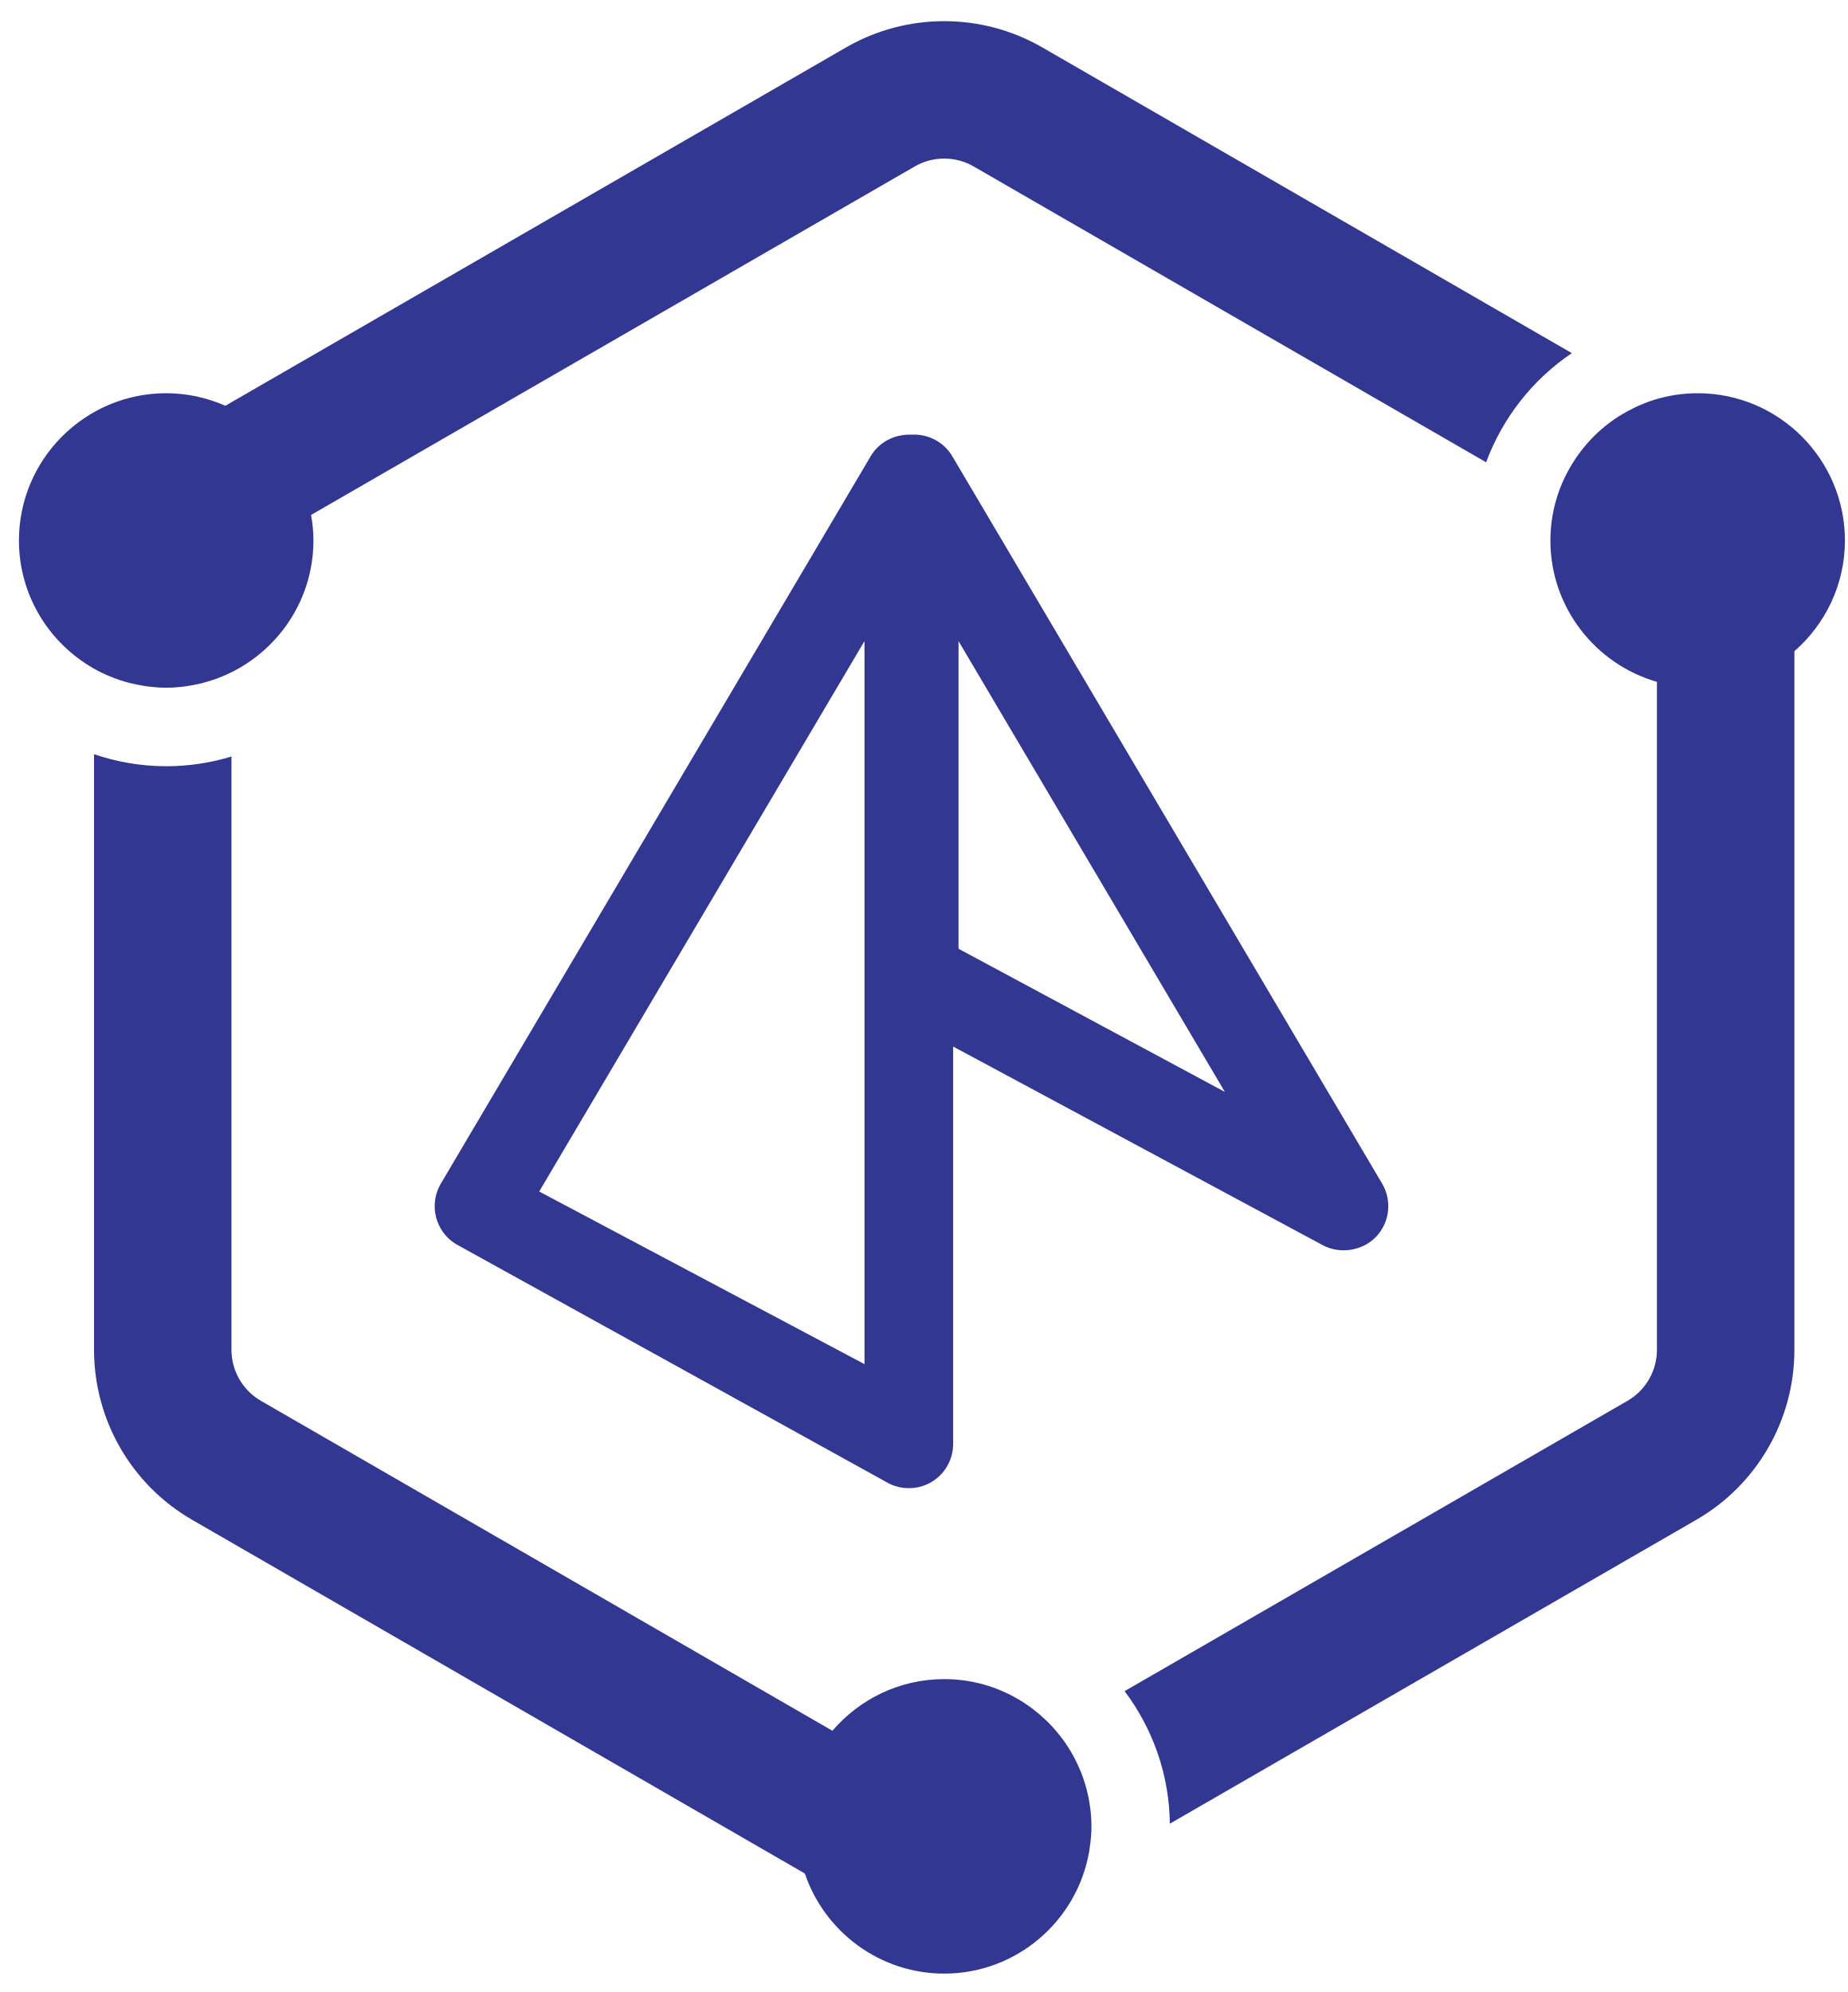
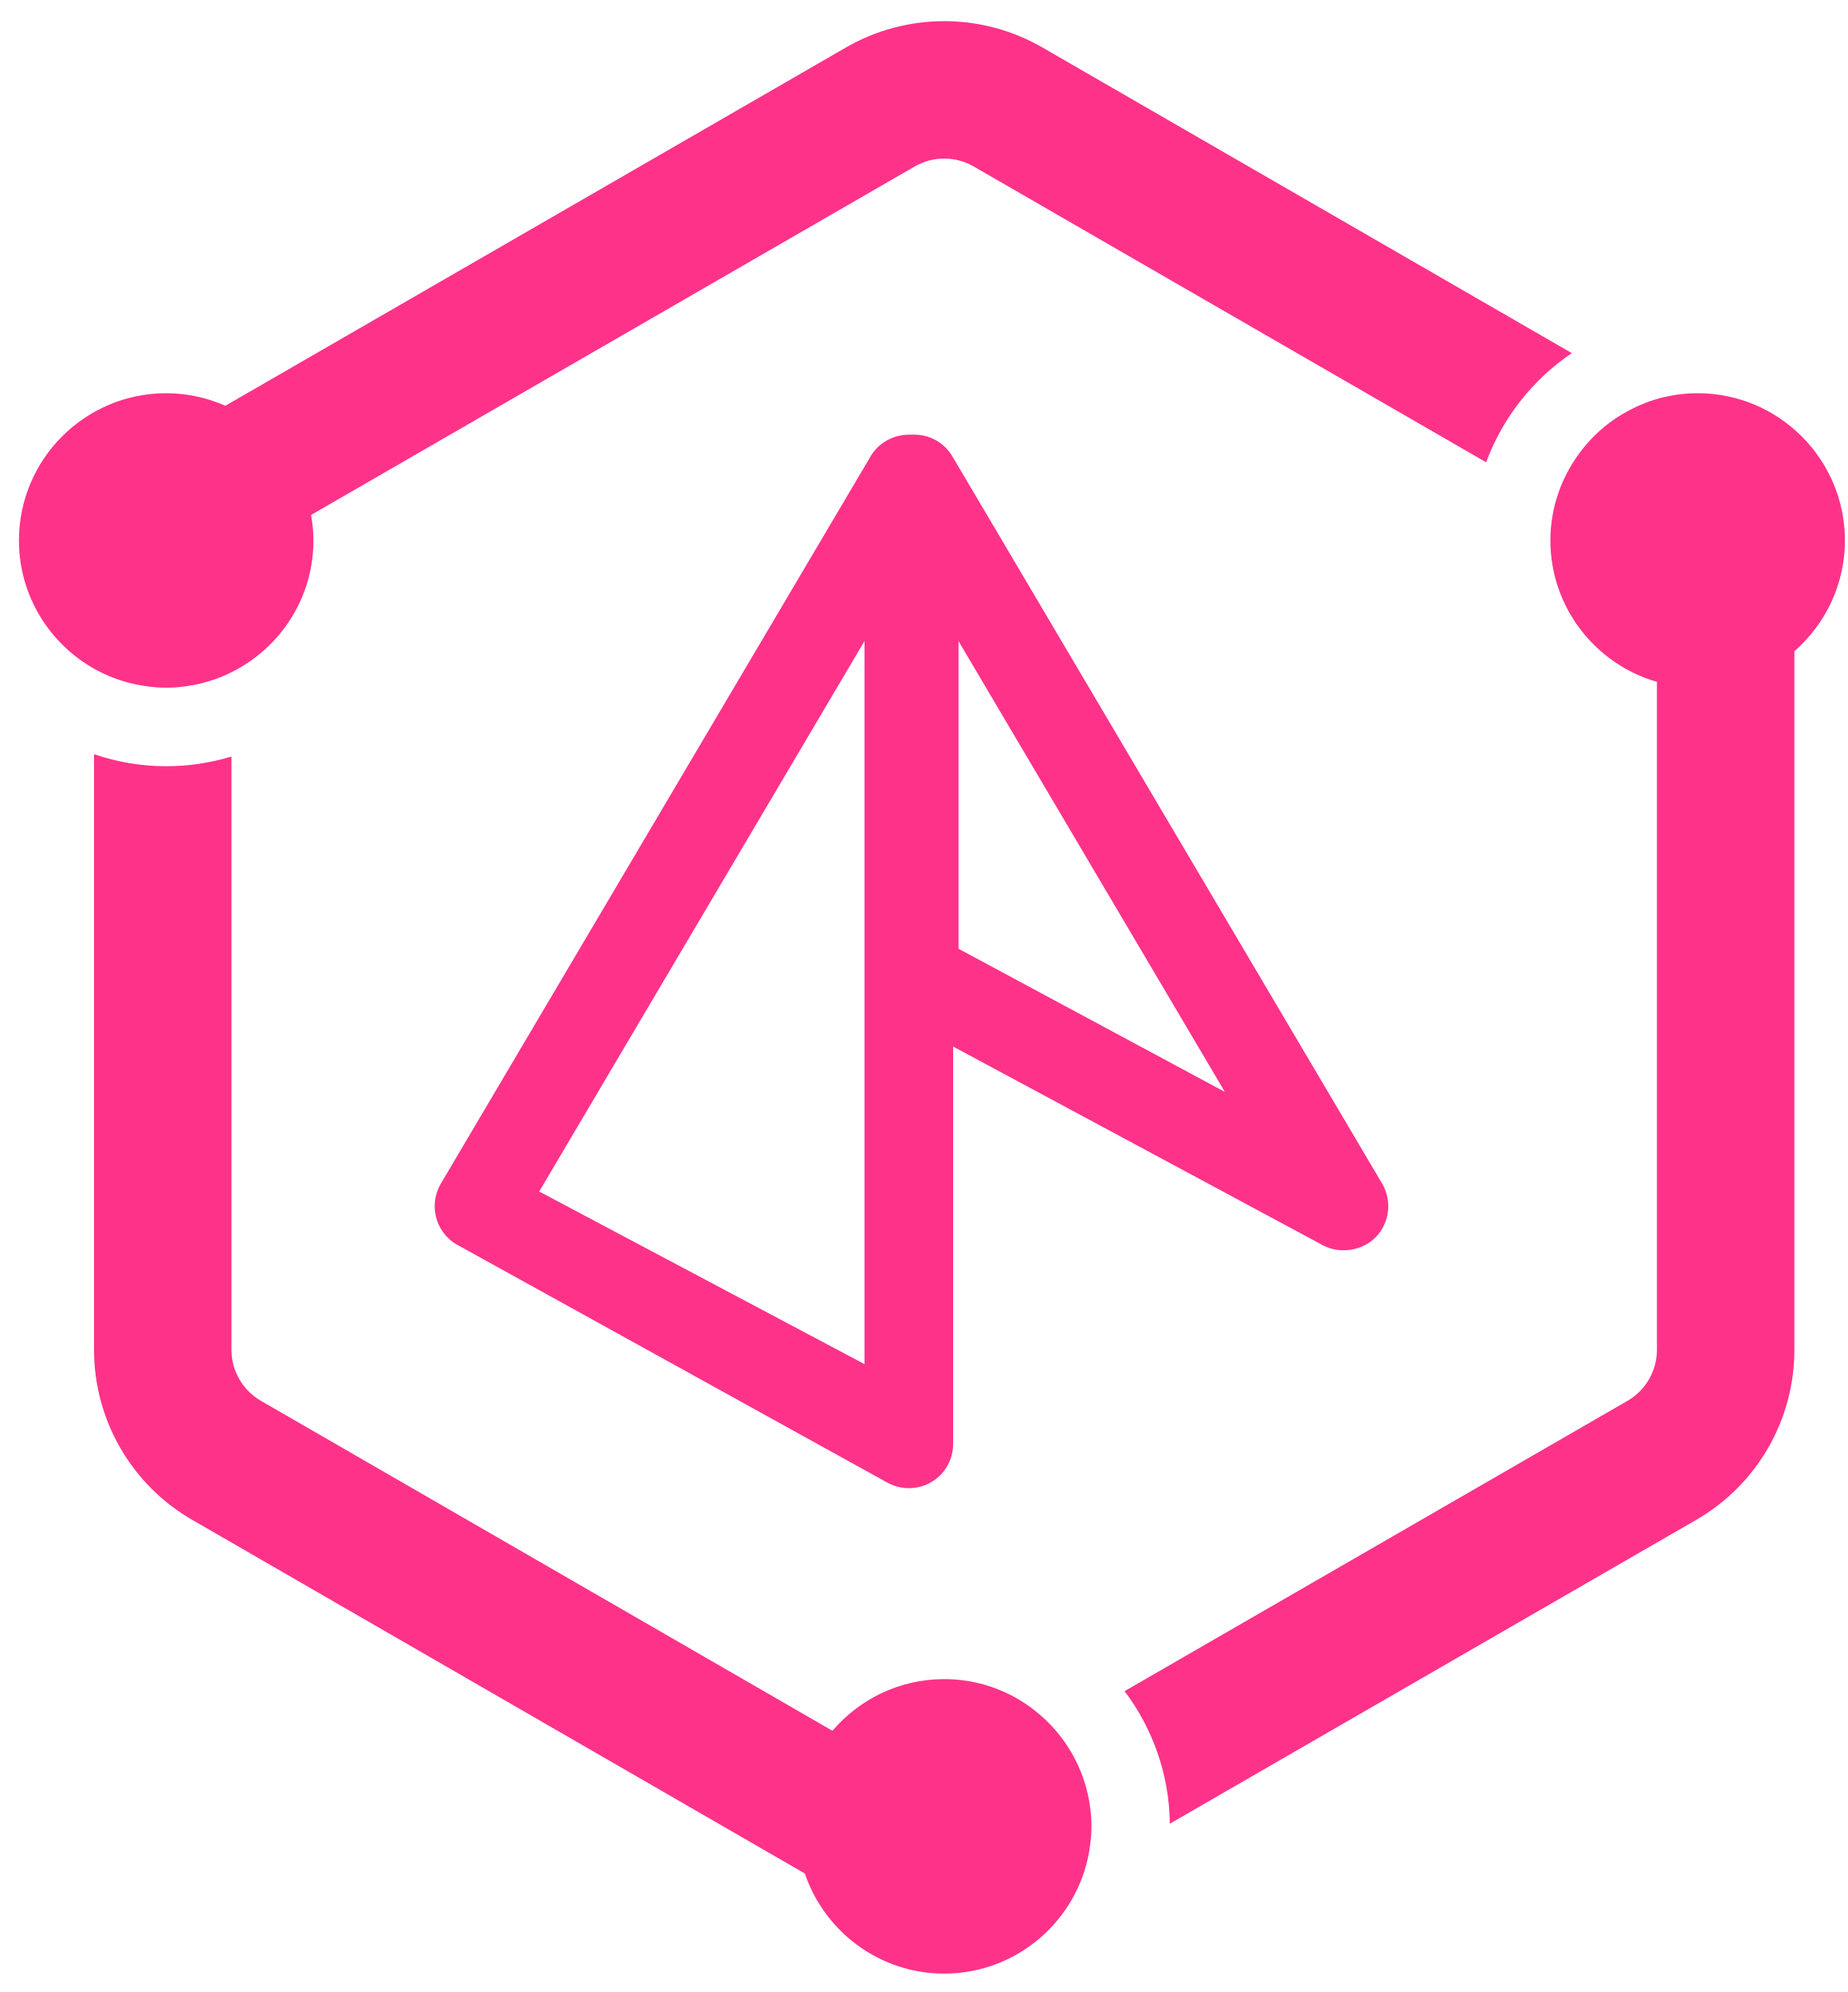
<svg xmlns="http://www.w3.org/2000/svg" width="51px" height="55px" viewBox="0 0 51 55" version="1.1">
  <g id="Libraries-Logos-/-Scalars-Copy" stroke="none" stroke-width="1" fill="none" fill-rule="evenodd">
-     <path d="M30.132,50.427 C30.132,50.639 30.111,50.846 30.079,51.05 C30.075,51.075 30.072,51.101 30.068,51.126 C29.735,53.035 28.07,54.492 26.067,54.492 C24.281,54.492 22.764,53.333 22.219,51.728 L5.306,41.964 C3.628,40.996 2.596,39.206 2.596,37.27 L2.596,20.824 C3.222,21.036 3.89,21.156 4.588,21.156 C5.215,21.156 5.819,21.061 6.39,20.888 L6.39,37.27 C6.39,37.849 6.701,38.388 7.203,38.677 L22.981,47.787 C23.727,46.916 24.832,46.361 26.067,46.361 C27.41,46.361 28.599,47.018 29.34,48.025 C29.353,48.043 29.367,48.061 29.38,48.079 C29.432,48.153 29.481,48.228 29.528,48.305 C29.546,48.335 29.565,48.364 29.582,48.394 C29.624,48.465 29.662,48.538 29.699,48.612 C29.719,48.651 29.738,48.691 29.757,48.731 C29.789,48.8 29.818,48.869 29.847,48.94 C29.867,48.99 29.884,49.04 29.903,49.091 C29.925,49.156 29.947,49.221 29.966,49.286 C29.985,49.349 29.999,49.412 30.015,49.474 C30.029,49.533 30.044,49.592 30.056,49.652 C30.071,49.731 30.081,49.81 30.093,49.89 C30.098,49.938 30.108,49.984 30.112,50.032 C30.124,50.162 30.132,50.293 30.132,50.427 L30.132,50.427 Z M50.933,14.923 C50.933,16.142 50.391,17.235 49.538,17.981 L49.538,37.27 C49.538,39.206 48.506,40.996 46.828,41.964 L32.296,50.353 C32.28,48.981 31.816,47.717 31.047,46.693 L44.931,38.677 C45.432,38.388 45.743,37.849 45.743,37.27 L45.743,18.826 C44.048,18.338 42.802,16.774 42.802,14.923 C42.802,14.021 43.102,13.19 43.6,12.516 C43.607,12.505 43.615,12.494 43.624,12.484 C43.717,12.359 43.818,12.239 43.926,12.125 L43.94,12.11 C44.163,11.877 44.412,11.673 44.684,11.499 C44.713,11.481 44.742,11.464 44.771,11.446 C44.879,11.382 44.989,11.321 45.103,11.266 C45.136,11.25 45.169,11.233 45.203,11.218 C45.345,11.154 45.491,11.095 45.641,11.048 C45.642,11.048 45.642,11.048 45.642,11.047 C46.029,10.925 46.44,10.857 46.868,10.857 C49.11,10.857 50.933,12.681 50.933,14.923 L50.933,14.923 Z M2.596,18.463 C1.36,17.764 0.523,16.44 0.523,14.923 C0.523,12.681 2.346,10.857 4.588,10.857 C5.17,10.857 5.721,10.983 6.222,11.203 L23.356,1.31 C24.194,0.826 25.131,0.584 26.066,0.584 C27.003,0.584 27.939,0.826 28.777,1.31 L43.394,9.75 C42.318,10.475 41.485,11.529 41.028,12.764 L26.88,4.596 C26.633,4.453 26.352,4.378 26.066,4.378 C25.782,4.378 25.501,4.453 25.253,4.596 L8.588,14.218 C8.629,14.447 8.653,14.682 8.653,14.923 C8.653,16.672 7.541,18.162 5.988,18.735 C5.976,18.739 5.963,18.744 5.952,18.748 C5.828,18.791 5.704,18.83 5.576,18.862 C5.55,18.868 5.525,18.876 5.499,18.881 C5.382,18.908 5.263,18.929 5.142,18.946 C5.11,18.95 5.078,18.957 5.044,18.961 C4.894,18.978 4.743,18.988 4.588,18.988 C4.423,18.988 4.26,18.975 4.099,18.956 C4.056,18.95 4.014,18.943 3.97,18.936 C3.847,18.917 3.726,18.893 3.606,18.863 C3.569,18.854 3.532,18.845 3.495,18.835 C3.178,18.745 2.876,18.621 2.596,18.463 L2.596,18.463 Z" id="Fill-2" fill="#323892" />
-     <path d="M23.866,37.664 L14.886,32.898 L23.866,17.701 L23.866,37.664 Z M26.462,17.701 L33.815,30.148 L26.462,26.195 L26.462,17.701 Z M26.314,39.866 L26.314,28.896 L36.523,34.383 C36.996,34.635 37.618,34.535 37.986,34.152 C38.365,33.758 38.436,33.153 38.157,32.68 L26.291,12.598 C26.061,12.208 25.632,11.98 25.18,12.001 C25.159,12.001 25.139,12 25.118,12 C24.656,12 24.257,12.225 24.036,12.598 L12.17,32.681 C11.829,33.258 12.018,34.009 12.593,34.353 L24.449,40.909 C24.841,41.145 25.317,41.145 25.693,40.932 C26.077,40.716 26.314,40.307 26.314,39.866 L26.314,39.866 Z" id="Fill-1" fill="#323892" />
+     <path d="M30.132,50.427 C30.132,50.639 30.111,50.846 30.079,51.05 C30.075,51.075 30.072,51.101 30.068,51.126 C29.735,53.035 28.07,54.492 26.067,54.492 C24.281,54.492 22.764,53.333 22.219,51.728 L5.306,41.964 C3.628,40.996 2.596,39.206 2.596,37.27 L2.596,20.824 C3.222,21.036 3.89,21.156 4.588,21.156 C5.215,21.156 5.819,21.061 6.39,20.888 L6.39,37.27 C6.39,37.849 6.701,38.388 7.203,38.677 L22.981,47.787 C23.727,46.916 24.832,46.361 26.067,46.361 C27.41,46.361 28.599,47.018 29.34,48.025 C29.353,48.043 29.367,48.061 29.38,48.079 C29.432,48.153 29.481,48.228 29.528,48.305 C29.546,48.335 29.565,48.364 29.582,48.394 C29.624,48.465 29.662,48.538 29.699,48.612 C29.719,48.651 29.738,48.691 29.757,48.731 C29.789,48.8 29.818,48.869 29.847,48.94 C29.867,48.99 29.884,49.04 29.903,49.091 C29.925,49.156 29.947,49.221 29.966,49.286 C29.985,49.349 29.999,49.412 30.015,49.474 C30.029,49.533 30.044,49.592 30.056,49.652 C30.071,49.731 30.081,49.81 30.093,49.89 C30.098,49.938 30.108,49.984 30.112,50.032 C30.124,50.162 30.132,50.293 30.132,50.427 L30.132,50.427 Z M50.933,14.923 C50.933,16.142 50.391,17.235 49.538,17.981 L49.538,37.27 C49.538,39.206 48.506,40.996 46.828,41.964 L32.296,50.353 C32.28,48.981 31.816,47.717 31.047,46.693 L44.931,38.677 C45.432,38.388 45.743,37.849 45.743,37.27 L45.743,18.826 C44.048,18.338 42.802,16.774 42.802,14.923 C42.802,14.021 43.102,13.19 43.6,12.516 C43.607,12.505 43.615,12.494 43.624,12.484 C43.717,12.359 43.818,12.239 43.926,12.125 L43.94,12.11 C44.163,11.877 44.412,11.673 44.684,11.499 C44.713,11.481 44.742,11.464 44.771,11.446 C44.879,11.382 44.989,11.321 45.103,11.266 C45.136,11.25 45.169,11.233 45.203,11.218 C45.345,11.154 45.491,11.095 45.641,11.048 C45.642,11.048 45.642,11.048 45.642,11.047 C46.029,10.925 46.44,10.857 46.868,10.857 C49.11,10.857 50.933,12.681 50.933,14.923 L50.933,14.923 Z M2.596,18.463 C1.36,17.764 0.523,16.44 0.523,14.923 C0.523,12.681 2.346,10.857 4.588,10.857 C5.17,10.857 5.721,10.983 6.222,11.203 L23.356,1.31 C24.194,0.826 25.131,0.584 26.066,0.584 C27.003,0.584 27.939,0.826 28.777,1.31 L43.394,9.75 C42.318,10.475 41.485,11.529 41.028,12.764 L26.88,4.596 C26.633,4.453 26.352,4.378 26.066,4.378 C25.782,4.378 25.501,4.453 25.253,4.596 L8.588,14.218 C8.629,14.447 8.653,14.682 8.653,14.923 C8.653,16.672 7.541,18.162 5.988,18.735 C5.976,18.739 5.963,18.744 5.952,18.748 C5.828,18.791 5.704,18.83 5.576,18.862 C5.55,18.868 5.525,18.876 5.499,18.881 C5.382,18.908 5.263,18.929 5.142,18.946 C5.11,18.95 5.078,18.957 5.044,18.961 C4.894,18.978 4.743,18.988 4.588,18.988 C4.423,18.988 4.26,18.975 4.099,18.956 C4.056,18.95 4.014,18.943 3.97,18.936 C3.847,18.917 3.726,18.893 3.606,18.863 C3.569,18.854 3.532,18.845 3.495,18.835 C3.178,18.745 2.876,18.621 2.596,18.463 L2.596,18.463 Z" id="Fill-2" fill="#ff3289" />
+     <path d="M23.866,37.664 L14.886,32.898 L23.866,17.701 L23.866,37.664 Z M26.462,17.701 L33.815,30.148 L26.462,26.195 L26.462,17.701 Z M26.314,39.866 L26.314,28.896 L36.523,34.383 C36.996,34.635 37.618,34.535 37.986,34.152 C38.365,33.758 38.436,33.153 38.157,32.68 L26.291,12.598 C26.061,12.208 25.632,11.98 25.18,12.001 C25.159,12.001 25.139,12 25.118,12 C24.656,12 24.257,12.225 24.036,12.598 L12.17,32.681 C11.829,33.258 12.018,34.009 12.593,34.353 L24.449,40.909 C24.841,41.145 25.317,41.145 25.693,40.932 C26.077,40.716 26.314,40.307 26.314,39.866 L26.314,39.866 Z" id="Fill-1" fill="#ff3289" />
  </g>
</svg>
